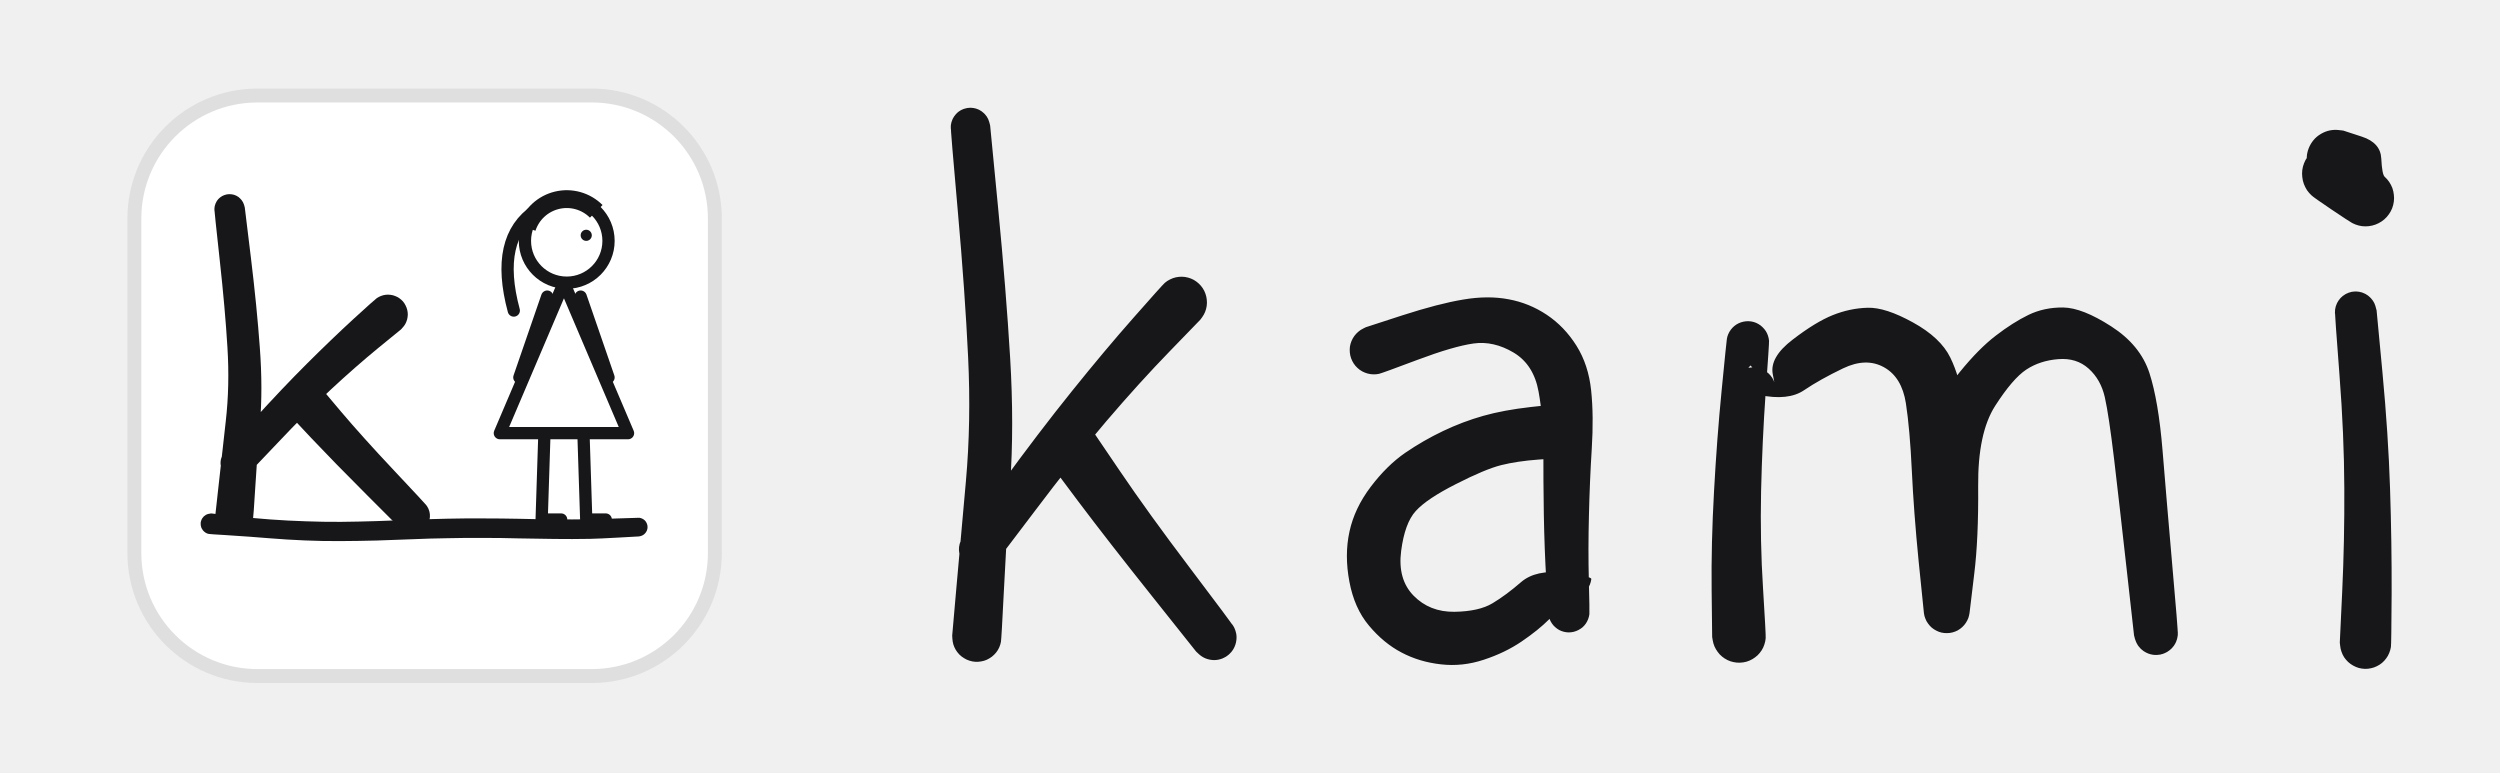
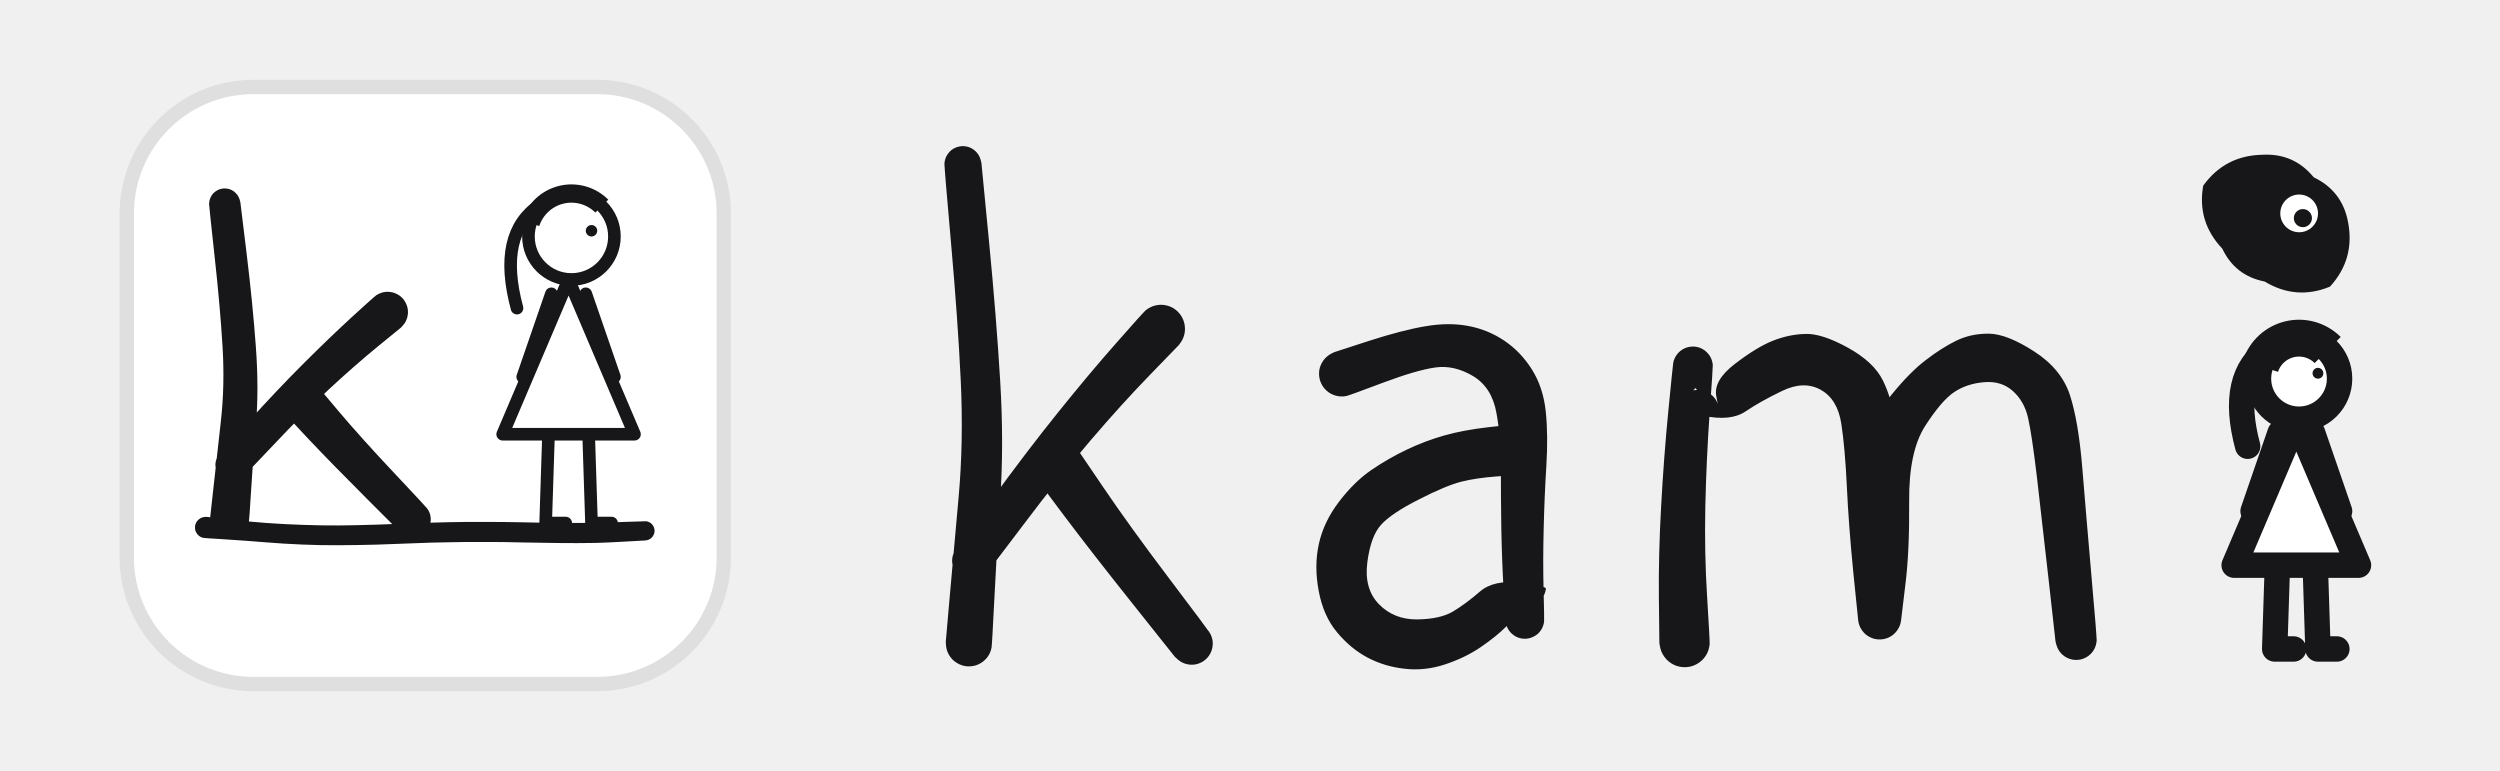
- <svg xmlns="http://www.w3.org/2000/svg" viewBox="-103.58 0.14 282.61 87.32" role="img" aria-label="kami">
-   <g transform="translate(-89.18 10.15) scale(1.05)">
+ <svg xmlns="http://www.w3.org/2000/svg" viewBox="-109.8 -5.27 300.97 92.72" role="img" aria-label="kami">
+   <g transform="translate(-95.4 4.34) scale(1.15)">
    <rect width="64" height="64" rx="14" fill="#ffffff" />
    <rect x="0.75" y="0.75" width="62.5" height="62.5" rx="13.25" fill="none" stroke="rgba(23, 23, 26, 0.14)" stroke-width="1.5" />
    <path fill="rgba(23, 23, 26, 1)" d="M9.1 45.75Q9.1 45.75 10.68 45.94Q12.27 46.12 13.34 46.22Q14.4 46.32 15.37 46.39Q16.34 46.46 17.3 46.51Q18.25 46.56 19.2 46.59Q20.15 46.63 21.09 46.64Q22.04 46.66 22.99 46.65Q23.94 46.65 24.89 46.62Q25.84 46.6 26.79 46.57Q27.74 46.54 28.7 46.5Q29.65 46.46 30.61 46.43Q31.57 46.39 32.53 46.36Q33.49 46.33 34.46 46.31Q35.42 46.29 36.38 46.28Q37.35 46.27 38.31 46.28Q39.28 46.28 40.24 46.29Q41.21 46.31 42.17 46.32Q43.13 46.34 44.08 46.36Q45.04 46.37 46 46.38Q46.95 46.39 47.9 46.39Q48.86 46.39 49.81 46.37Q50.75 46.36 52.85 46.28Q54.94 46.2 55.11 46.21Q55.27 46.23 55.42 46.3Q55.57 46.37 55.69 46.48Q55.81 46.59 55.88 46.74Q55.96 46.88 55.99 47.05Q56.01 47.21 55.99 47.37Q55.96 47.53 55.88 47.68Q55.81 47.82 55.69 47.93Q55.57 48.05 55.42 48.12Q55.27 48.19 55.11 48.2Q54.95 48.22 54.79 48.19Q54.63 48.15 54.49 48.07Q54.34 47.98 54.24 47.86Q54.13 47.73 54.07 47.58Q54.01 47.43 54 47.26Q53.99 47.1 54.04 46.94Q54.08 46.78 54.17 46.65Q54.26 46.51 54.39 46.41Q54.52 46.31 54.68 46.26Q54.83 46.21 55 46.21Q55.16 46.21 55.32 46.26Q55.47 46.31 55.6 46.41Q55.74 46.51 55.83 46.65Q55.92 46.78 55.96 46.94Q56.01 47.1 56 47.26Q55.99 47.43 55.93 47.58Q55.87 47.73 55.76 47.86Q55.66 47.98 55.52 48.07Q55.38 48.15 55.22 48.19Q55.06 48.22 55.06 48.22Q55.06 48.22 52.92 48.34Q50.79 48.46 49.83 48.48Q48.86 48.5 47.89 48.5Q46.93 48.5 45.97 48.49Q45.01 48.48 44.05 48.46Q43.09 48.44 42.13 48.43Q41.18 48.41 40.22 48.39Q39.27 48.38 38.32 48.38Q37.37 48.37 36.41 48.38Q35.46 48.39 34.51 48.41Q33.56 48.42 32.6 48.45Q31.65 48.48 30.69 48.52Q29.73 48.55 28.77 48.59Q27.81 48.62 26.84 48.66Q25.88 48.69 24.91 48.7Q23.94 48.72 22.98 48.72Q22.01 48.72 21.04 48.71Q20.07 48.69 19.1 48.65Q18.13 48.61 17.16 48.55Q16.19 48.49 15.21 48.41Q14.23 48.33 13.16 48.25Q12.09 48.17 10.5 48.07Q8.9 47.98 8.77 47.95Q8.64 47.93 8.52 47.87Q8.39 47.81 8.29 47.72Q8.19 47.64 8.11 47.53Q8.03 47.42 7.97 47.3Q7.92 47.17 7.9 47.04Q7.88 46.9 7.89 46.77Q7.9 46.63 7.95 46.51Q7.99 46.38 8.06 46.27Q8.14 46.15 8.23 46.06Q8.33 45.97 8.45 45.9Q8.57 45.83 8.7 45.8Q8.83 45.76 8.96 45.75Q9.1 45.75 9.1 45.75Z" />
    <path fill="rgba(23, 23, 26, 1)" d="M9.48 45.81Q9.48 45.81 9.82 42.73Q10.15 39.66 10.59 35.83Q11.03 31.99 10.77 27.85Q10.52 23.71 9.94 18.45Q9.36 13.19 9.37 12.92Q9.38 12.66 9.48 12.41Q9.58 12.16 9.75 11.95Q9.92 11.75 10.15 11.61Q10.38 11.47 10.64 11.41Q10.9 11.35 11.16 11.38Q11.43 11.4 11.67 11.51Q11.92 11.63 12.11 11.81Q12.31 11.99 12.44 12.23Q12.56 12.46 12.61 12.72Q12.65 12.99 12.61 13.25Q12.57 13.52 12.45 13.75Q12.32 13.99 12.13 14.18Q11.94 14.36 11.7 14.48Q11.45 14.59 11.19 14.62Q10.92 14.65 10.66 14.6Q10.4 14.54 10.17 14.4Q9.94 14.27 9.76 14.06Q9.59 13.86 9.49 13.61Q9.39 13.37 9.37 13.1Q9.36 12.83 9.43 12.57Q9.5 12.32 9.64 12.09Q9.79 11.87 10 11.71Q10.22 11.54 10.47 11.46Q10.72 11.37 10.99 11.37Q11.26 11.37 11.51 11.45Q11.76 11.53 11.98 11.69Q12.19 11.86 12.34 12.08Q12.5 12.3 12.57 12.55Q12.64 12.81 12.64 12.81Q12.64 12.81 13.29 18.14Q13.94 23.48 14.26 27.91Q14.59 32.34 14.27 36.16Q13.94 39.98 13.76 43.07Q13.57 46.15 13.52 46.4Q13.47 46.64 13.36 46.86Q13.26 47.08 13.1 47.28Q12.94 47.47 12.74 47.61Q12.54 47.76 12.32 47.86Q12.09 47.95 11.84 47.99Q11.6 48.03 11.35 48.01Q11.11 47.99 10.87 47.91Q10.64 47.83 10.43 47.7Q10.22 47.57 10.05 47.39Q9.88 47.21 9.76 46.99Q9.63 46.78 9.57 46.54Q9.5 46.3 9.49 46.05Q9.48 45.81 9.48 45.81ZM29.46 25.93Q29.46 25.93 27.01 27.93Q24.57 29.93 21.88 32.43Q19.2 34.94 16.12 38.21Q13.03 41.48 12.81 41.65Q12.59 41.82 12.32 41.92Q12.05 42.01 11.77 42.01Q11.49 42.02 11.22 41.93Q10.95 41.84 10.73 41.67Q10.5 41.51 10.34 41.27Q10.18 41.04 10.1 40.77Q10.02 40.5 10.03 40.22Q10.04 39.94 10.15 39.67Q10.25 39.41 10.43 39.19Q10.61 38.98 10.85 38.83Q11.09 38.68 11.36 38.62Q11.64 38.55 11.92 38.58Q12.2 38.61 12.46 38.72Q12.71 38.84 12.92 39.03Q13.13 39.22 13.26 39.47Q13.4 39.72 13.45 39.99Q13.5 40.27 13.45 40.55Q13.41 40.83 13.28 41.08Q13.15 41.33 12.95 41.53Q12.75 41.72 12.49 41.85Q12.24 41.97 11.96 42Q11.68 42.03 11.4 41.98Q11.13 41.92 10.88 41.78Q10.64 41.63 10.45 41.42Q10.27 41.21 10.16 40.95Q10.05 40.69 10.03 40.41Q10.02 40.12 10.09 39.85Q10.16 39.58 10.32 39.34Q10.47 39.11 10.47 39.11Q10.47 39.11 13.56 35.7Q16.65 32.29 19.32 29.63Q22 26.96 24.33 24.82Q26.66 22.69 26.87 22.55Q27.09 22.41 27.33 22.32Q27.57 22.23 27.83 22.2Q28.09 22.17 28.34 22.21Q28.6 22.24 28.84 22.34Q29.08 22.43 29.29 22.58Q29.5 22.73 29.67 22.92Q29.84 23.12 29.95 23.35Q30.07 23.58 30.13 23.83Q30.19 24.08 30.19 24.34Q30.18 24.6 30.12 24.85Q30.05 25.1 29.93 25.33Q29.81 25.55 29.63 25.74Q29.46 25.93 29.46 25.93ZM20.69 32.04Q20.69 32.04 22.99 34.77Q25.3 37.5 28.68 41.09Q32.06 44.68 32.24 44.93Q32.41 45.18 32.5 45.48Q32.58 45.77 32.57 46.08Q32.56 46.38 32.45 46.67Q32.34 46.96 32.14 47.19Q31.95 47.43 31.69 47.59Q31.43 47.75 31.13 47.82Q30.83 47.89 30.53 47.86Q30.22 47.83 29.94 47.7Q29.66 47.58 29.44 47.37Q29.21 47.16 29.07 46.89Q28.92 46.63 28.87 46.32Q28.81 46.02 28.86 45.72Q28.91 45.42 29.05 45.15Q29.19 44.87 29.41 44.66Q29.62 44.45 29.9 44.32Q30.18 44.18 30.48 44.15Q30.78 44.11 31.08 44.17Q31.38 44.23 31.65 44.39Q31.91 44.54 32.11 44.77Q32.31 45.01 32.43 45.29Q32.55 45.57 32.57 45.88Q32.59 46.18 32.51 46.48Q32.43 46.77 32.26 47.03Q32.09 47.28 31.85 47.47Q31.61 47.66 31.32 47.76Q31.03 47.86 30.73 47.87Q30.42 47.87 30.13 47.78Q29.84 47.68 29.59 47.5Q29.35 47.32 29.35 47.32Q29.35 47.32 25.8 43.77Q22.25 40.22 19.8 37.63Q17.35 35.03 17.19 34.81Q17.04 34.59 16.94 34.33Q16.84 34.08 16.81 33.81Q16.78 33.54 16.81 33.28Q16.84 33.01 16.93 32.75Q17.03 32.5 17.18 32.28Q17.33 32.05 17.54 31.87Q17.74 31.69 17.98 31.57Q18.22 31.44 18.48 31.37Q18.74 31.31 19.01 31.31Q19.28 31.31 19.54 31.37Q19.81 31.43 20.05 31.56Q20.29 31.68 20.49 31.86Q20.69 32.04 20.69 32.04Z" />
    <g transform="translate(47 29.3) scale(0.6)">
      <path fill="none" stroke="rgba(23, 23, 26, 1)" stroke-width="2.2" stroke-linecap="round" stroke-linejoin="round" d="M-3 -11.5L-8 3M-3.5 13L-4 28.5l3.5 0M3.5 13L4 28.5l3.5 0M-5 -27Q-12.5 -22 -9 -9" />
      <path fill="#ffffff" stroke="rgba(23, 23, 26, 1)" stroke-width="2.2" stroke-linejoin="round" d="M0 -14L11.5 13L-11.5 13Z" />
      <circle cx="0.5" cy="-21.5" r="7.5" fill="#ffffff" stroke="rgba(23, 23, 26, 1)" stroke-width="2.2" />
      <circle cx="4" cy="-22.5" r="1" fill="rgba(23, 23, 26, 1)" />
-       <path fill="none" stroke="rgba(23, 23, 26, 1)" stroke-width="3.2" d="M-6.63 -23.82A7.5 7.5 0 0 1 5.8 -26.8" />
+       <path fill="none" stroke="rgba(23, 23, 26, 1)" stroke-width="3.19" d="M-6.63 -23.82A7.5 7.5 0 0 1 5.8 -26.8" />
      <path fill="none" stroke="rgba(23, 23, 26, 1)" stroke-width="2.2" stroke-linecap="round" stroke-linejoin="round" d="M3 -11.5L8 3" />
    </g>
  </g>
-   <path fill="rgba(23, 23, 26, 1)" d="M4.06 71.99Q4.06 71.99 4.53 66.62Q5 61.24 5.61 54.54Q6.21 47.84 5.86 40.51Q5.51 33.18 4.69 23.96Q3.87 14.75 3.9 14.38Q3.93 14.02 4.07 13.69Q4.21 13.35 4.45 13.08Q4.68 12.8 5 12.62Q5.31 12.44 5.67 12.37Q6.03 12.29 6.39 12.34Q6.75 12.38 7.08 12.54Q7.4 12.7 7.66 12.95Q7.92 13.21 8.09 13.53Q8.25 13.86 8.31 14.22Q8.36 14.58 8.3 14.93Q8.23 15.29 8.06 15.61Q7.88 15.93 7.61 16.17Q7.34 16.42 7.01 16.57Q6.68 16.71 6.32 16.75Q5.96 16.78 5.6 16.7Q5.25 16.61 4.94 16.42Q4.63 16.23 4.4 15.95Q4.17 15.67 4.04 15.33Q3.91 14.99 3.9 14.62Q3.88 14.26 3.99 13.91Q4.09 13.56 4.3 13.27Q4.51 12.97 4.8 12.75Q5.09 12.54 5.44 12.43Q5.78 12.32 6.15 12.32Q6.51 12.33 6.85 12.45Q7.2 12.57 7.48 12.8Q7.77 13.02 7.97 13.32Q8.17 13.63 8.26 13.98Q8.35 14.33 8.35 14.33Q8.35 14.33 9.25 23.63Q10.15 32.93 10.61 40.58Q11.07 48.22 10.61 54.91Q10.16 61.59 9.9 66.98Q9.63 72.37 9.57 72.7Q9.51 73.03 9.37 73.34Q9.23 73.65 9.02 73.91Q8.81 74.17 8.54 74.38Q8.27 74.58 7.97 74.72Q7.66 74.86 7.33 74.91Q7 74.97 6.66 74.95Q6.32 74.93 6 74.82Q5.68 74.72 5.4 74.54Q5.11 74.37 4.87 74.13Q4.64 73.89 4.46 73.6Q4.29 73.31 4.19 72.99Q4.1 72.67 4.08 72.33Q4.06 71.99 4.06 71.99ZM32.1 36.29Q32.1 36.29 28.68 39.82Q25.25 43.35 21.48 47.76Q17.72 52.17 13.4 57.91Q9.07 63.65 8.8 63.92Q8.52 64.19 8.17 64.35Q7.83 64.52 7.45 64.56Q7.07 64.61 6.69 64.53Q6.31 64.46 5.98 64.26Q5.65 64.07 5.4 63.78Q5.15 63.49 5 63.14Q4.85 62.78 4.83 62.4Q4.8 62.01 4.9 61.64Q5 61.27 5.21 60.95Q5.42 60.63 5.72 60.4Q6.03 60.16 6.39 60.03Q6.75 59.9 7.13 59.9Q7.52 59.89 7.88 60.01Q8.25 60.13 8.56 60.36Q8.87 60.59 9.09 60.9Q9.3 61.22 9.41 61.59Q9.52 61.95 9.5 62.34Q9.49 62.72 9.35 63.08Q9.21 63.44 8.97 63.73Q8.72 64.03 8.4 64.23Q8.07 64.43 7.7 64.52Q7.32 64.61 6.94 64.57Q6.56 64.53 6.21 64.38Q5.86 64.22 5.58 63.96Q5.29 63.7 5.11 63.36Q4.93 63.03 4.86 62.65Q4.79 62.27 4.85 61.89Q4.91 61.51 5.08 61.17Q5.26 60.83 5.26 60.83Q5.26 60.83 9.56 54.9Q13.87 48.98 17.6 44.35Q21.32 39.72 24.58 36.03Q27.83 32.34 28.1 32.11Q28.37 31.88 28.68 31.73Q28.99 31.57 29.34 31.49Q29.68 31.42 30.03 31.42Q30.38 31.43 30.72 31.52Q31.06 31.61 31.37 31.78Q31.67 31.95 31.93 32.19Q32.19 32.43 32.38 32.72Q32.58 33.02 32.69 33.35Q32.81 33.68 32.84 34.03Q32.88 34.38 32.83 34.73Q32.78 35.07 32.65 35.4Q32.52 35.72 32.31 36.01Q32.1 36.29 32.1 36.29ZM19.81 48.66Q19.81 48.66 23.02 53.39Q26.23 58.13 30.96 64.38Q35.7 70.64 35.89 71.01Q36.09 71.37 36.17 71.78Q36.24 72.19 36.17 72.6Q36.11 73.01 35.92 73.38Q35.73 73.75 35.43 74.04Q35.13 74.33 34.75 74.51Q34.38 74.69 33.97 74.74Q33.55 74.79 33.14 74.7Q32.74 74.62 32.38 74.41Q32.02 74.19 31.75 73.88Q31.48 73.57 31.32 73.18Q31.16 72.8 31.13 72.38Q31.11 71.97 31.21 71.56Q31.32 71.16 31.55 70.81Q31.78 70.47 32.11 70.21Q32.44 69.96 32.83 69.82Q33.22 69.68 33.64 69.68Q34.06 69.68 34.45 69.8Q34.85 69.93 35.18 70.18Q35.51 70.43 35.75 70.77Q35.99 71.11 36.1 71.51Q36.22 71.91 36.2 72.33Q36.18 72.74 36.03 73.13Q35.88 73.52 35.62 73.84Q35.35 74.16 35 74.38Q34.64 74.6 34.24 74.69Q33.83 74.78 33.42 74.74Q33 74.7 32.62 74.53Q32.24 74.36 31.94 74.08Q31.63 73.79 31.63 73.79Q31.63 73.8 26.68 67.57Q21.72 61.35 18.28 56.78Q14.84 52.21 14.67 51.88Q14.49 51.56 14.4 51.2Q14.3 50.85 14.3 50.48Q14.29 50.11 14.37 49.75Q14.46 49.4 14.62 49.07Q14.79 48.74 15.03 48.46Q15.27 48.18 15.56 47.97Q15.86 47.75 16.21 47.62Q16.55 47.48 16.91 47.43Q17.28 47.38 17.64 47.42Q18.01 47.46 18.35 47.58Q18.7 47.71 19.01 47.91Q19.31 48.12 19.56 48.39Q19.81 48.66 19.81 48.66ZM50.82 37.13Q50.82 37.13 54.94 35.79Q59.06 34.46 61.84 34Q64.62 33.53 66.95 33.97Q69.29 34.4 71.28 35.73Q73.27 37.06 74.63 39.22Q75.99 41.39 76.29 44.28Q76.59 47.17 76.36 50.85Q76.13 54.52 76.04 58.4Q75.94 62.27 76.03 65.79Q76.12 69.3 76.09 69.58Q76.05 69.86 75.95 70.13Q75.85 70.39 75.69 70.63Q75.53 70.86 75.32 71.05Q75.1 71.23 74.85 71.36Q74.6 71.49 74.33 71.56Q74.05 71.63 73.77 71.63Q73.48 71.63 73.21 71.56Q72.93 71.49 72.68 71.36Q72.43 71.22 72.22 71.03Q72.01 70.85 71.85 70.61Q71.69 70.38 71.59 70.11Q71.49 69.85 71.46 69.57Q71.43 69.29 73.89 67.29Q76.35 65.29 76.31 65.6Q76.27 65.9 76.16 66.19Q76.05 66.48 75.87 66.74Q75.69 66.99 75.46 67.2Q75.23 67.4 74.95 67.55Q74.68 67.69 74.38 67.77Q74.07 67.84 73.76 67.84Q73.45 67.84 73.15 67.76Q72.85 67.69 72.57 67.54Q72.3 67.39 72.07 67.19Q71.84 66.98 71.66 66.72Q71.48 66.47 71.38 66.18Q71.27 65.89 71.23 65.58Q71.19 65.27 71.98 67.1Q72.76 68.93 71.54 70.15Q70.32 71.37 68.44 72.65Q66.56 73.93 64.15 74.72Q61.74 75.52 59.31 75.24Q56.87 74.97 54.85 73.9Q52.83 72.84 51.18 70.87Q49.52 68.9 48.96 65.89Q48.39 62.88 48.97 60.23Q49.55 57.57 51.38 55.16Q53.21 52.75 55.27 51.33Q57.33 49.92 59.56 48.86Q61.79 47.8 64.09 47.15Q66.38 46.5 69.47 46.15Q72.56 45.8 73.05 45.87Q73.55 45.93 73.99 46.15Q74.44 46.36 74.79 46.71Q75.14 47.06 75.36 47.5Q75.59 47.94 75.66 48.43Q75.73 48.93 75.63 49.41Q75.54 49.9 75.3 50.33Q75.06 50.76 74.7 51.1Q74.33 51.43 73.88 51.63Q73.42 51.83 72.93 51.87Q72.44 51.91 71.95 51.8Q71.47 51.68 71.05 51.42Q70.64 51.15 70.32 50.77Q70.01 50.38 69.84 49.92Q69.66 49.46 69.65 48.96Q69.63 48.47 69.77 47.99Q69.92 47.52 70.2 47.11Q70.49 46.71 70.89 46.42Q71.29 46.13 71.76 45.98Q72.23 45.83 72.73 45.84Q73.22 45.85 73.69 46.02Q74.16 46.19 74.54 46.5Q74.93 46.8 75.2 47.22Q75.47 47.64 75.59 48.11Q75.71 48.59 75.68 49.09Q75.64 49.58 75.45 50.04Q75.25 50.49 74.93 50.86Q74.6 51.23 74.17 51.48Q73.74 51.73 73.25 51.82Q72.77 51.92 72.77 51.92Q72.77 51.92 70.35 52.09Q67.93 52.27 66.12 52.72Q64.3 53.18 61.01 54.86Q57.71 56.53 56.47 57.9Q55.22 59.26 54.81 62.43Q54.4 65.61 56.21 67.47Q58.03 69.33 60.82 69.3Q63.61 69.26 65.15 68.33Q66.68 67.41 68.36 65.95Q70.05 64.5 73.2 64.89Q76.35 65.29 76.31 65.6Q76.27 65.9 76.16 66.19Q76.05 66.48 75.87 66.74Q75.7 66.99 75.46 67.2Q75.23 67.4 74.95 67.55Q74.68 67.69 74.38 67.77Q74.07 67.84 73.76 67.84Q73.45 67.84 73.15 67.76Q72.85 67.69 72.57 67.54Q72.3 67.39 72.07 67.19Q71.84 66.98 71.66 66.72Q71.48 66.47 71.38 66.18Q71.27 65.89 71.23 65.58Q71.19 65.27 73.66 67.29Q76.12 69.3 76.09 69.58Q76.05 69.86 75.95 70.13Q75.85 70.39 75.69 70.63Q75.53 70.86 75.32 71.05Q75.1 71.23 74.85 71.36Q74.6 71.49 74.33 71.56Q74.05 71.63 73.77 71.63Q73.48 71.63 73.21 71.56Q72.93 71.49 72.68 71.36Q72.43 71.22 72.22 71.03Q72.01 70.85 71.85 70.61Q71.69 70.38 71.59 70.11Q71.49 69.85 71.46 69.57Q71.43 69.29 71.22 65.77Q71.01 62.26 70.94 58.3Q70.88 54.34 70.89 50.92Q70.9 47.5 70.35 44.43Q69.8 41.36 67.53 40Q65.26 38.65 62.99 38.97Q60.73 39.29 56.68 40.81Q52.64 42.33 52.31 42.4Q51.99 42.47 51.66 42.46Q51.32 42.45 51 42.36Q50.68 42.27 50.39 42.11Q50.1 41.95 49.86 41.72Q49.62 41.5 49.44 41.22Q49.26 40.94 49.15 40.63Q49.04 40.32 49.01 39.99Q48.98 39.65 49.02 39.33Q49.07 39 49.2 38.69Q49.33 38.38 49.52 38.12Q49.72 37.85 49.97 37.64Q50.22 37.42 50.52 37.28Q50.82 37.13 50.82 37.13ZM89.97 72.15Q89.97 72.15 89.91 66.87Q89.85 61.58 90.18 55.69Q90.5 49.79 91.04 44.28Q91.58 38.76 91.63 38.47Q91.67 38.18 91.79 37.91Q91.9 37.65 92.08 37.41Q92.25 37.18 92.48 36.99Q92.7 36.81 92.97 36.68Q93.23 36.56 93.52 36.5Q93.8 36.44 94.09 36.45Q94.39 36.46 94.67 36.54Q94.95 36.62 95.2 36.77Q95.45 36.91 95.66 37.12Q95.87 37.32 96.03 37.56Q96.19 37.81 96.28 38.09Q96.37 38.36 96.4 38.66Q96.42 38.95 94.23 41.53Q92.03 44.12 92.08 43.81Q92.13 43.51 92.25 43.22Q92.37 42.94 92.56 42.69Q92.74 42.44 92.98 42.24Q93.22 42.05 93.5 41.91Q93.78 41.78 94.09 41.72Q94.39 41.66 94.7 41.67Q95.01 41.68 95.31 41.77Q95.61 41.85 95.87 42.01Q96.14 42.16 96.37 42.38Q96.59 42.59 96.76 42.85Q96.92 43.11 97.02 43.41Q97.12 43.7 97.15 44.01Q97.17 44.32 96.82 42.43Q96.46 40.53 99.06 38.54Q101.66 36.54 103.61 35.76Q105.56 34.98 107.56 34.93Q109.55 34.87 112.67 36.59Q115.79 38.31 116.89 40.56Q117.99 42.82 118.28 45.47Q118.57 48.12 118.5 53.02Q118.43 57.92 118.77 63.5Q119.1 69.07 119.07 69.39Q119.03 69.7 118.93 70Q118.82 70.29 118.64 70.56Q118.47 70.82 118.24 71.03Q118 71.25 117.73 71.4Q117.45 71.55 117.14 71.63Q116.84 71.71 116.52 71.71Q116.21 71.72 115.9 71.65Q115.59 71.58 115.31 71.43Q115.03 71.29 114.79 71.09Q114.55 70.88 114.37 70.62Q114.18 70.37 114.07 70.07Q113.95 69.78 113.91 69.47Q113.87 69.16 114.38 64.79Q114.89 60.43 114.99 54.75Q115.08 49.07 115.43 46.96Q115.78 44.86 117.96 42.2Q120.13 39.53 122.05 38.07Q123.96 36.6 125.72 35.74Q127.49 34.88 129.65 34.9Q131.82 34.93 135.09 37.04Q138.37 39.15 139.4 42.31Q140.42 45.47 140.88 51.02Q141.33 56.56 141.98 64.01Q142.64 71.46 142.61 71.87Q142.58 72.27 142.43 72.65Q142.28 73.02 142.01 73.33Q141.75 73.63 141.4 73.84Q141.05 74.04 140.66 74.13Q140.26 74.21 139.86 74.16Q139.46 74.12 139.09 73.94Q138.72 73.77 138.43 73.49Q138.14 73.21 137.96 72.85Q137.77 72.49 137.71 72.09Q137.65 71.69 137.72 71.29Q137.78 70.89 137.98 70.54Q138.17 70.18 138.47 69.9Q138.76 69.63 139.13 69.46Q139.5 69.3 139.9 69.26Q140.31 69.22 140.7 69.31Q141.09 69.4 141.44 69.61Q141.78 69.82 142.04 70.13Q142.3 70.44 142.45 70.82Q142.59 71.2 142.61 71.6Q142.63 72.01 142.52 72.39Q142.41 72.78 142.18 73.12Q141.95 73.45 141.62 73.69Q141.3 73.93 140.91 74.06Q140.53 74.18 140.12 74.18Q139.72 74.18 139.34 74.04Q138.95 73.91 138.64 73.66Q138.32 73.41 138.09 73.08Q137.87 72.74 137.76 72.35Q137.66 71.96 137.66 71.96Q137.66 71.96 136.83 64.52Q136 57.09 135.41 52.07Q134.81 47.06 134.36 45.06Q133.91 43.05 132.53 41.81Q131.15 40.57 129.09 40.74Q127.03 40.9 125.48 41.92Q123.94 42.94 121.96 46.02Q119.99 49.1 120.04 55.08Q120.09 61.05 119.59 65.06Q119.1 69.07 119.07 69.39Q119.03 69.7 118.93 70Q118.82 70.29 118.64 70.56Q118.47 70.82 118.24 71.03Q118 71.24 117.73 71.4Q117.45 71.55 117.14 71.63Q116.84 71.71 116.52 71.71Q116.21 71.72 115.9 71.65Q115.59 71.58 115.31 71.43Q115.03 71.29 114.79 71.09Q114.55 70.88 114.37 70.62Q114.19 70.37 114.07 70.07Q113.95 69.78 113.91 69.47Q113.87 69.16 113.31 63.58Q112.76 58.01 112.54 53.34Q112.32 48.67 111.87 45.73Q111.41 42.78 109.4 41.66Q107.38 40.53 104.77 41.78Q102.15 43.04 100.36 44.25Q98.57 45.47 95.3 44.79Q92.03 44.12 92.08 43.81Q92.13 43.51 92.25 43.22Q92.37 42.94 92.56 42.69Q92.74 42.44 92.98 42.24Q93.22 42.05 93.5 41.91Q93.78 41.78 94.09 41.72Q94.39 41.66 94.7 41.67Q95.01 41.68 95.31 41.77Q95.61 41.85 95.87 42.01Q96.14 42.16 96.37 42.38Q96.59 42.59 96.76 42.85Q96.92 43.11 97.02 43.41Q97.12 43.7 97.15 44.01Q97.17 44.32 94.38 41.54Q91.58 38.76 91.63 38.47Q91.67 38.18 91.79 37.91Q91.9 37.65 92.08 37.41Q92.25 37.18 92.48 36.99Q92.7 36.81 92.97 36.68Q93.23 36.56 93.52 36.5Q93.8 36.44 94.09 36.45Q94.39 36.46 94.67 36.54Q94.95 36.62 95.2 36.77Q95.45 36.91 95.66 37.12Q95.87 37.32 96.03 37.56Q96.19 37.81 96.28 38.09Q96.37 38.36 96.4 38.66Q96.42 38.95 96.02 44.47Q95.63 49.99 95.5 55.68Q95.38 61.38 95.72 66.65Q96.05 71.92 96.02 72.29Q95.99 72.65 95.87 73Q95.76 73.35 95.56 73.66Q95.36 73.97 95.1 74.22Q94.83 74.47 94.52 74.65Q94.2 74.84 93.85 74.94Q93.49 75.04 93.13 75.05Q92.76 75.07 92.4 74.99Q92.04 74.92 91.71 74.76Q91.38 74.6 91.1 74.37Q90.81 74.14 90.6 73.84Q90.38 73.55 90.23 73.21Q90.09 72.87 90.03 72.51Q89.97 72.15 89.97 72.15ZM160.92 72.78Q160.92 72.78 161.19 67.06Q161.46 61.34 161.43 55.33Q161.41 49.31 160.88 42.47Q160.35 35.64 160.38 35.25Q160.41 34.87 160.56 34.52Q160.71 34.16 160.96 33.88Q161.22 33.59 161.55 33.4Q161.89 33.21 162.26 33.13Q162.64 33.06 163.02 33.11Q163.4 33.16 163.74 33.33Q164.09 33.5 164.36 33.77Q164.63 34.04 164.81 34.38Q164.98 34.73 165.03 35.11Q165.09 35.49 165.02 35.86Q164.94 36.24 164.76 36.58Q164.57 36.91 164.29 37.17Q164 37.43 163.65 37.58Q163.3 37.73 162.91 37.76Q162.53 37.8 162.16 37.71Q161.79 37.62 161.46 37.41Q161.14 37.21 160.9 36.91Q160.65 36.61 160.52 36.25Q160.39 35.89 160.37 35.51Q160.36 35.12 160.47 34.75Q160.58 34.39 160.81 34.07Q161.03 33.76 161.34 33.54Q161.65 33.31 162.02 33.2Q162.38 33.08 162.77 33.09Q163.15 33.1 163.51 33.23Q163.87 33.36 164.17 33.6Q164.47 33.84 164.68 34.16Q164.89 34.49 164.98 34.86Q165.08 35.23 165.08 35.23Q165.08 35.23 165.74 42.22Q166.4 49.22 166.6 55.35Q166.8 61.48 166.78 67.2Q166.75 72.93 166.7 73.28Q166.64 73.63 166.51 73.95Q166.38 74.28 166.17 74.56Q165.97 74.84 165.7 75.07Q165.43 75.3 165.11 75.45Q164.8 75.61 164.45 75.68Q164.11 75.76 163.76 75.75Q163.41 75.74 163.07 75.65Q162.73 75.55 162.43 75.38Q162.12 75.21 161.86 74.97Q161.61 74.73 161.41 74.44Q161.22 74.14 161.11 73.81Q160.99 73.48 160.96 73.13Q160.92 72.78 160.92 72.78ZM161.88 17.06Q161.88 17.06 163.79 18.46Q165.7 19.86 165.99 20.12Q166.28 20.38 166.5 20.7Q166.72 21.03 166.86 21.39Q166.99 21.76 167.03 22.15Q167.08 22.54 167.03 22.92Q166.98 23.31 166.84 23.68Q166.69 24.04 166.47 24.36Q166.25 24.68 165.95 24.94Q165.66 25.19 165.31 25.37Q164.96 25.55 164.58 25.64Q164.2 25.73 163.81 25.73Q163.42 25.73 163.04 25.63Q162.66 25.53 162.32 25.35Q161.97 25.16 160.77 23.22Q159.58 21.27 159.09 21.05Q158.6 20.82 158.21 20.46Q157.82 20.09 157.57 19.62Q157.32 19.15 157.23 18.62Q157.14 18.1 157.22 17.57Q157.31 17.04 157.56 16.57Q157.8 16.1 158.19 15.73Q158.58 15.36 159.06 15.13Q159.54 14.9 160.07 14.84Q160.61 14.78 161.13 14.9Q161.65 15.01 162.11 15.28Q162.57 15.55 162.92 15.96Q163.26 16.37 163.46 16.86Q163.66 17.36 163.7 17.89Q163.73 18.42 163.59 18.94Q163.45 19.45 163.15 19.9Q162.85 20.34 162.43 20.67Q162 20.99 161.5 21.16Q160.99 21.34 160.46 21.34Q159.92 21.34 159.42 21.17Q158.91 21.01 158.48 20.69Q158.06 20.36 157.75 19.92Q157.45 19.48 157.31 18.97Q157.16 18.45 157.19 17.92Q157.21 17.39 157.41 16.89Q157.61 16.39 157.95 15.98Q158.29 15.57 158.75 15.3Q159.21 15.02 159.73 14.9Q160.25 14.79 160.78 14.84Q161.31 14.9 161.31 14.9Q161.31 14.9 163.42 15.59Q165.53 16.28 165.61 18.07Q165.7 19.86 165.99 20.12Q166.28 20.38 166.5 20.7Q166.72 21.03 166.86 21.39Q166.99 21.76 167.03 22.15Q167.08 22.54 167.03 22.92Q166.98 23.31 166.84 23.68Q166.7 24.04 166.47 24.36Q166.25 24.68 165.95 24.94Q165.66 25.19 165.31 25.37Q164.96 25.55 164.58 25.64Q164.2 25.73 163.81 25.73Q163.42 25.73 163.04 25.63Q162.66 25.53 162.32 25.35Q161.97 25.16 160.01 23.84Q158.05 22.52 157.75 22.25Q157.45 21.98 157.22 21.65Q157 21.31 156.86 20.94Q156.72 20.56 156.68 20.16Q156.63 19.76 156.68 19.36Q156.73 18.96 156.88 18.59Q157.02 18.22 157.26 17.89Q157.49 17.56 157.79 17.3Q158.09 17.03 158.45 16.85Q158.81 16.66 159.2 16.57Q159.59 16.48 159.99 16.48Q160.39 16.48 160.78 16.58Q161.17 16.68 161.52 16.87Q161.88 17.06 161.88 17.06Z" />
+   <path fill="rgba(23, 23, 26, 1)" d="M4.06 71.99Q4.06 71.99 4.53 66.62Q5 61.24 5.61 54.54Q6.21 47.84 5.86 40.51Q5.51 33.18 4.69 23.96Q3.87 14.75 3.9 14.38Q3.93 14.02 4.07 13.69Q4.21 13.35 4.45 13.08Q4.68 12.8 5 12.62Q5.31 12.44 5.67 12.37Q6.03 12.29 6.39 12.34Q6.75 12.38 7.08 12.54Q7.4 12.7 7.66 12.95Q7.92 13.21 8.09 13.53Q8.25 13.86 8.31 14.22Q8.36 14.58 8.3 14.93Q8.23 15.29 8.06 15.61Q7.88 15.93 7.61 16.17Q7.34 16.42 7.01 16.57Q6.68 16.71 6.32 16.75Q5.96 16.78 5.6 16.7Q5.25 16.61 4.94 16.42Q4.63 16.23 4.4 15.95Q4.17 15.67 4.04 15.33Q3.91 14.99 3.9 14.62Q3.88 14.26 3.99 13.91Q4.09 13.56 4.3 13.27Q4.51 12.97 4.8 12.75Q5.09 12.54 5.44 12.43Q5.78 12.32 6.15 12.32Q6.51 12.33 6.85 12.45Q7.2 12.57 7.48 12.8Q7.77 13.02 7.97 13.32Q8.17 13.63 8.26 13.98Q8.35 14.33 8.35 14.33Q8.35 14.33 9.25 23.63Q10.15 32.93 10.61 40.58Q11.07 48.22 10.61 54.91Q10.16 61.59 9.9 66.98Q9.63 72.37 9.57 72.7Q9.51 73.03 9.37 73.34Q9.23 73.65 9.02 73.91Q8.81 74.17 8.54 74.38Q8.27 74.58 7.97 74.72Q7.66 74.86 7.33 74.91Q7 74.97 6.66 74.95Q6.32 74.93 6 74.82Q5.68 74.72 5.4 74.54Q5.11 74.37 4.87 74.13Q4.64 73.89 4.46 73.6Q4.29 73.31 4.19 72.99Q4.1 72.67 4.08 72.33Q4.06 71.99 4.06 71.99ZM32.1 36.29Q32.1 36.29 28.68 39.82Q25.25 43.35 21.48 47.76Q17.72 52.17 13.4 57.91Q9.07 63.65 8.8 63.92Q8.52 64.19 8.17 64.35Q7.83 64.52 7.45 64.56Q7.07 64.61 6.69 64.53Q6.31 64.46 5.98 64.26Q5.65 64.07 5.4 63.78Q5.15 63.49 5 63.14Q4.85 62.78 4.83 62.4Q4.8 62.01 4.9 61.64Q5 61.27 5.21 60.95Q5.42 60.63 5.72 60.4Q6.03 60.16 6.39 60.03Q6.75 59.9 7.13 59.9Q7.52 59.89 7.88 60.01Q8.25 60.13 8.56 60.36Q8.87 60.59 9.09 60.9Q9.3 61.22 9.41 61.59Q9.52 61.95 9.5 62.34Q9.49 62.72 9.35 63.08Q9.21 63.44 8.97 63.73Q8.72 64.03 8.4 64.23Q8.07 64.43 7.7 64.52Q7.32 64.61 6.94 64.57Q6.56 64.53 6.21 64.38Q5.86 64.22 5.58 63.96Q5.29 63.7 5.11 63.36Q4.93 63.03 4.86 62.65Q4.79 62.27 4.85 61.89Q4.91 61.51 5.08 61.17Q5.26 60.83 5.26 60.83Q5.26 60.83 9.56 54.9Q13.87 48.98 17.6 44.35Q21.32 39.72 24.58 36.03Q27.83 32.34 28.1 32.11Q28.37 31.88 28.68 31.73Q28.99 31.57 29.34 31.49Q29.68 31.42 30.03 31.42Q30.38 31.43 30.72 31.52Q31.06 31.61 31.37 31.78Q31.67 31.95 31.93 32.19Q32.19 32.43 32.38 32.72Q32.58 33.02 32.69 33.35Q32.81 33.68 32.84 34.03Q32.88 34.38 32.83 34.73Q32.78 35.07 32.65 35.4Q32.52 35.72 32.31 36.01Q32.1 36.29 32.1 36.29ZM19.81 48.66Q19.81 48.66 23.02 53.39Q26.23 58.13 30.96 64.38Q35.7 70.64 35.89 71.01Q36.09 71.37 36.17 71.78Q36.24 72.19 36.17 72.6Q36.11 73.01 35.92 73.38Q35.73 73.75 35.43 74.04Q35.13 74.33 34.75 74.51Q34.38 74.69 33.97 74.74Q33.55 74.79 33.14 74.7Q32.74 74.62 32.38 74.41Q32.02 74.19 31.75 73.88Q31.48 73.57 31.32 73.18Q31.16 72.8 31.13 72.38Q31.11 71.97 31.21 71.56Q31.32 71.16 31.55 70.81Q31.78 70.47 32.11 70.21Q32.44 69.96 32.83 69.82Q33.22 69.68 33.64 69.68Q34.06 69.68 34.45 69.8Q34.85 69.93 35.18 70.18Q35.51 70.43 35.75 70.77Q35.99 71.11 36.1 71.51Q36.22 71.91 36.2 72.33Q36.18 72.74 36.03 73.13Q35.88 73.52 35.62 73.84Q35.35 74.16 35 74.38Q34.64 74.6 34.24 74.69Q33.83 74.78 33.42 74.74Q33 74.7 32.62 74.53Q32.24 74.36 31.94 74.08Q31.63 73.79 31.63 73.79Q31.63 73.8 26.68 67.57Q21.72 61.35 18.28 56.78Q14.84 52.21 14.67 51.88Q14.49 51.56 14.4 51.2Q14.3 50.85 14.3 50.48Q14.29 50.11 14.37 49.75Q14.46 49.4 14.62 49.07Q14.79 48.74 15.03 48.46Q15.27 48.18 15.56 47.97Q15.86 47.75 16.21 47.62Q16.55 47.48 16.91 47.43Q17.28 47.38 17.64 47.42Q18.01 47.46 18.35 47.58Q18.7 47.71 19.01 47.91Q19.31 48.12 19.56 48.39Q19.81 48.66 19.81 48.66ZM50.82 37.13Q50.82 37.13 54.94 35.79Q59.06 34.46 61.84 34Q64.62 33.53 66.95 33.97Q69.29 34.4 71.28 35.73Q73.27 37.06 74.63 39.22Q75.99 41.39 76.29 44.28Q76.59 47.17 76.36 50.85Q76.13 54.52 76.04 58.4Q75.94 62.27 76.03 65.79Q76.12 69.3 76.09 69.58Q76.05 69.86 75.95 70.13Q75.85 70.39 75.69 70.63Q75.53 70.86 75.32 71.05Q75.1 71.23 74.85 71.36Q74.6 71.49 74.33 71.56Q74.05 71.63 73.77 71.63Q73.48 71.63 73.21 71.56Q72.93 71.49 72.68 71.36Q72.43 71.22 72.22 71.03Q72.01 70.85 71.85 70.61Q71.69 70.38 71.59 70.11Q71.49 69.85 71.46 69.57Q71.43 69.29 73.89 67.29Q76.35 65.29 76.31 65.6Q76.27 65.9 76.16 66.19Q76.05 66.48 75.87 66.74Q75.69 66.99 75.46 67.2Q75.23 67.4 74.95 67.55Q74.68 67.69 74.38 67.77Q74.07 67.84 73.76 67.84Q73.45 67.84 73.15 67.76Q72.85 67.69 72.57 67.54Q72.3 67.39 72.07 67.19Q71.84 66.98 71.66 66.72Q71.48 66.47 71.38 66.18Q71.27 65.89 71.23 65.58Q71.19 65.27 71.98 67.1Q72.76 68.93 71.54 70.15Q70.32 71.37 68.44 72.65Q66.56 73.93 64.15 74.72Q61.74 75.52 59.31 75.24Q56.87 74.97 54.85 73.9Q52.83 72.84 51.18 70.87Q49.52 68.9 48.96 65.89Q48.39 62.88 48.97 60.23Q49.55 57.57 51.38 55.16Q53.21 52.75 55.27 51.33Q57.33 49.92 59.56 48.86Q61.79 47.8 64.09 47.15Q66.38 46.5 69.47 46.15Q72.56 45.8 73.05 45.87Q73.55 45.93 73.99 46.15Q74.44 46.36 74.79 46.71Q75.14 47.06 75.36 47.5Q75.59 47.94 75.66 48.43Q75.73 48.93 75.63 49.41Q75.54 49.9 75.3 50.33Q75.06 50.76 74.7 51.1Q74.33 51.43 73.88 51.63Q73.42 51.83 72.93 51.87Q72.44 51.91 71.95 51.8Q71.47 51.68 71.05 51.42Q70.64 51.15 70.32 50.77Q70.01 50.38 69.84 49.92Q69.66 49.46 69.65 48.96Q69.63 48.47 69.77 47.99Q69.92 47.52 70.2 47.11Q70.49 46.71 70.89 46.42Q71.29 46.13 71.76 45.98Q72.23 45.83 72.73 45.84Q73.22 45.85 73.69 46.02Q74.16 46.19 74.54 46.5Q74.93 46.8 75.2 47.22Q75.47 47.64 75.59 48.11Q75.71 48.59 75.68 49.09Q75.64 49.58 75.45 50.04Q75.25 50.49 74.93 50.86Q74.6 51.23 74.17 51.48Q73.74 51.73 73.25 51.82Q72.77 51.92 72.77 51.92Q72.77 51.92 70.35 52.09Q67.93 52.27 66.12 52.72Q64.3 53.18 61.01 54.86Q57.71 56.53 56.47 57.9Q55.22 59.26 54.81 62.43Q54.4 65.61 56.21 67.47Q58.03 69.33 60.82 69.3Q63.61 69.26 65.15 68.33Q66.68 67.41 68.36 65.95Q70.05 64.5 73.2 64.89Q76.35 65.29 76.31 65.6Q76.27 65.9 76.16 66.19Q76.05 66.48 75.87 66.74Q75.7 66.99 75.46 67.2Q75.23 67.4 74.95 67.55Q74.68 67.69 74.38 67.77Q74.07 67.84 73.76 67.84Q73.45 67.84 73.15 67.76Q72.85 67.69 72.57 67.54Q72.3 67.39 72.07 67.19Q71.84 66.98 71.66 66.72Q71.48 66.47 71.38 66.18Q71.27 65.89 71.23 65.58Q71.19 65.27 73.66 67.29Q76.12 69.3 76.09 69.58Q76.05 69.86 75.95 70.13Q75.85 70.39 75.69 70.63Q75.53 70.86 75.32 71.05Q75.1 71.23 74.85 71.36Q74.6 71.49 74.33 71.56Q74.05 71.63 73.77 71.63Q73.48 71.63 73.21 71.56Q72.93 71.49 72.68 71.36Q72.43 71.22 72.22 71.03Q72.01 70.85 71.85 70.61Q71.69 70.38 71.59 70.11Q71.49 69.85 71.46 69.57Q71.43 69.29 71.22 65.77Q71.01 62.26 70.94 58.3Q70.88 54.34 70.89 50.92Q70.9 47.5 70.35 44.43Q69.8 41.36 67.53 40Q65.26 38.65 62.99 38.97Q60.73 39.29 56.68 40.81Q52.64 42.33 52.31 42.4Q51.99 42.47 51.66 42.46Q51.32 42.45 51 42.36Q50.68 42.27 50.39 42.11Q50.1 41.95 49.86 41.72Q49.62 41.5 49.44 41.22Q49.26 40.94 49.15 40.63Q49.04 40.32 49.01 39.99Q48.98 39.65 49.02 39.33Q49.07 39 49.2 38.69Q49.33 38.38 49.52 38.12Q49.72 37.85 49.97 37.64Q50.22 37.42 50.52 37.28Q50.82 37.13 50.82 37.13ZM89.97 72.15Q89.97 72.15 89.91 66.87Q89.85 61.58 90.18 55.69Q90.5 49.79 91.04 44.28Q91.58 38.76 91.63 38.47Q91.67 38.18 91.79 37.91Q91.9 37.65 92.08 37.41Q92.25 37.18 92.48 36.99Q92.7 36.81 92.97 36.68Q93.23 36.56 93.52 36.5Q93.8 36.44 94.09 36.45Q94.39 36.46 94.67 36.54Q94.95 36.62 95.2 36.77Q95.45 36.91 95.66 37.12Q95.87 37.32 96.03 37.56Q96.19 37.81 96.28 38.09Q96.37 38.36 96.4 38.66Q96.42 38.95 94.23 41.53Q92.03 44.12 92.08 43.81Q92.13 43.51 92.25 43.22Q92.37 42.94 92.56 42.69Q92.74 42.44 92.98 42.24Q93.22 42.05 93.5 41.91Q93.78 41.78 94.09 41.72Q94.39 41.66 94.7 41.67Q95.01 41.68 95.31 41.77Q95.61 41.85 95.87 42.01Q96.14 42.16 96.37 42.38Q96.59 42.59 96.76 42.85Q96.92 43.11 97.02 43.41Q97.12 43.7 97.15 44.01Q97.17 44.32 96.82 42.43Q96.46 40.53 99.06 38.54Q101.66 36.54 103.61 35.76Q105.56 34.98 107.56 34.93Q109.55 34.87 112.67 36.59Q115.79 38.31 116.89 40.56Q117.99 42.82 118.28 45.47Q118.57 48.12 118.5 53.02Q118.43 57.92 118.77 63.5Q119.1 69.07 119.07 69.39Q119.03 69.7 118.93 70Q118.82 70.29 118.64 70.56Q118.47 70.82 118.24 71.03Q118 71.25 117.73 71.4Q117.45 71.55 117.14 71.63Q116.84 71.71 116.52 71.71Q116.21 71.72 115.9 71.65Q115.59 71.58 115.31 71.43Q115.03 71.29 114.79 71.09Q114.55 70.88 114.37 70.62Q114.18 70.37 114.07 70.07Q113.95 69.78 113.91 69.47Q113.87 69.16 114.38 64.79Q114.89 60.43 114.99 54.75Q115.08 49.07 115.43 46.96Q115.78 44.86 117.96 42.2Q120.13 39.53 122.05 38.07Q123.96 36.6 125.72 35.74Q127.49 34.88 129.65 34.9Q131.82 34.93 135.09 37.04Q138.37 39.15 139.4 42.31Q140.42 45.47 140.88 51.02Q141.33 56.56 141.98 64.01Q142.64 71.46 142.61 71.87Q142.58 72.27 142.43 72.65Q142.28 73.02 142.01 73.33Q141.75 73.63 141.4 73.84Q141.05 74.04 140.66 74.13Q140.26 74.21 139.86 74.16Q139.46 74.12 139.09 73.94Q138.72 73.77 138.43 73.49Q138.14 73.21 137.96 72.85Q137.77 72.49 137.71 72.09Q137.65 71.69 137.72 71.29Q137.78 70.89 137.98 70.54Q138.17 70.18 138.47 69.9Q138.76 69.63 139.13 69.46Q139.5 69.3 139.9 69.26Q140.31 69.22 140.7 69.31Q141.09 69.4 141.44 69.61Q141.78 69.82 142.04 70.13Q142.3 70.44 142.45 70.82Q142.59 71.2 142.61 71.6Q142.63 72.01 142.52 72.39Q142.41 72.78 142.18 73.12Q141.95 73.45 141.62 73.69Q141.3 73.93 140.91 74.06Q140.53 74.18 140.12 74.18Q139.72 74.18 139.34 74.04Q138.95 73.91 138.64 73.66Q138.32 73.41 138.09 73.08Q137.87 72.74 137.76 72.35Q137.66 71.96 137.66 71.96Q137.66 71.96 136.83 64.52Q136 57.09 135.41 52.07Q134.81 47.06 134.36 45.06Q133.91 43.05 132.53 41.81Q131.15 40.57 129.09 40.74Q127.03 40.9 125.48 41.92Q123.94 42.94 121.96 46.02Q119.99 49.1 120.04 55.08Q120.09 61.05 119.59 65.06Q119.1 69.07 119.07 69.39Q119.03 69.7 118.93 70Q118.82 70.29 118.64 70.56Q118.47 70.82 118.24 71.03Q118 71.24 117.73 71.4Q117.45 71.55 117.14 71.63Q116.84 71.71 116.52 71.71Q116.21 71.72 115.9 71.65Q115.59 71.58 115.31 71.43Q115.03 71.29 114.79 71.09Q114.55 70.88 114.37 70.62Q114.19 70.37 114.07 70.07Q113.95 69.78 113.91 69.47Q113.87 69.16 113.31 63.58Q112.76 58.01 112.54 53.34Q112.32 48.67 111.87 45.73Q111.41 42.78 109.4 41.66Q107.38 40.53 104.77 41.78Q102.15 43.04 100.36 44.25Q98.57 45.47 95.3 44.79Q92.03 44.12 92.08 43.81Q92.13 43.51 92.25 43.22Q92.37 42.94 92.56 42.69Q92.74 42.44 92.98 42.24Q93.22 42.05 93.5 41.91Q93.78 41.78 94.09 41.72Q94.39 41.66 94.7 41.67Q95.01 41.68 95.31 41.77Q95.61 41.85 95.87 42.01Q96.14 42.16 96.37 42.38Q96.59 42.59 96.76 42.85Q96.92 43.11 97.02 43.41Q97.12 43.7 97.15 44.01Q97.17 44.32 94.38 41.54Q91.58 38.76 91.63 38.47Q91.67 38.18 91.79 37.91Q91.9 37.65 92.08 37.41Q92.25 37.18 92.48 36.99Q92.7 36.81 92.97 36.68Q93.23 36.56 93.52 36.5Q93.8 36.44 94.09 36.45Q94.39 36.46 94.67 36.54Q94.95 36.62 95.2 36.77Q95.45 36.91 95.66 37.12Q95.87 37.32 96.03 37.56Q96.19 37.81 96.28 38.09Q96.37 38.36 96.4 38.66Q96.42 38.95 96.02 44.47Q95.63 49.99 95.5 55.68Q95.38 61.38 95.72 66.65Q96.05 71.92 96.02 72.29Q95.99 72.65 95.87 73Q95.76 73.35 95.56 73.66Q95.36 73.97 95.1 74.22Q94.83 74.47 94.52 74.65Q94.2 74.84 93.85 74.94Q93.49 75.04 93.13 75.05Q92.76 75.07 92.4 74.99Q92.04 74.92 91.71 74.76Q91.38 74.6 91.1 74.37Q90.81 74.14 90.6 73.84Q90.38 73.55 90.23 73.21Q90.09 72.87 90.03 72.51Q89.97 72.15 89.97 72.15Z" />
+   <g transform="translate(166.65 54.31) scale(0.6508571)">
+     <path fill="none" stroke="rgba(23, 23, 26, 1)" stroke-width="4.7" stroke-linecap="round" stroke-linejoin="round" d="M-3 -11.5L-8 3M-3.5 13L-4 28.5l3.5 0M3.5 13L4 28.5l3.5 0M-5 -27Q-12.5 -22 -9 -9" />
+     <path fill="#ffffff" stroke="rgba(23, 23, 26, 1)" stroke-width="4.7" stroke-linejoin="round" d="M0 -14L11.5 13L-11.5 13Z" />
+     <circle cx="0.5" cy="-21.5" r="7.5" fill="#ffffff" stroke="rgba(23, 23, 26, 1)" stroke-width="4.7" />
+     <circle cx="4" cy="-22.5" r="1" fill="rgba(23, 23, 26, 1)" />
+     <path fill="none" stroke="rgba(23, 23, 26, 1)" stroke-width="6.82" d="M-6.63 -23.82A7.5 7.5 0 0 1 5.8 -26.8" />
+     <path fill="none" stroke="rgba(23, 23, 26, 1)" stroke-width="4.7" stroke-linecap="round" stroke-linejoin="round" d="M3 -11.5L8 3" />
+   </g>
+   <g transform="translate(164.47 21.43)">
+     <path fill="rgba(23, 23, 26, 1)" d="M8.4 0Q9.28 4.47 6.23 7.81Q2.16 9.48 -1.64 7.19Q-5.18 6.5 -6.73 3.24Q-9.8 0 -9.03 -4.35Q-6.39 -8.01 -1.84 -8.07Q1.89 -8.26 4.27 -5.36Q7.7 -3.71 8.4 -0Z" />
+     <g transform="translate(2.52 -1.01) scale(1 1)">
+       <circle r="2.27" fill="#ffffff" />
+       <circle cx="0.45" cy="0.57" r="1.09" fill="rgba(23, 23, 26, 1)" />
+     </g>
+   </g>
</svg>
